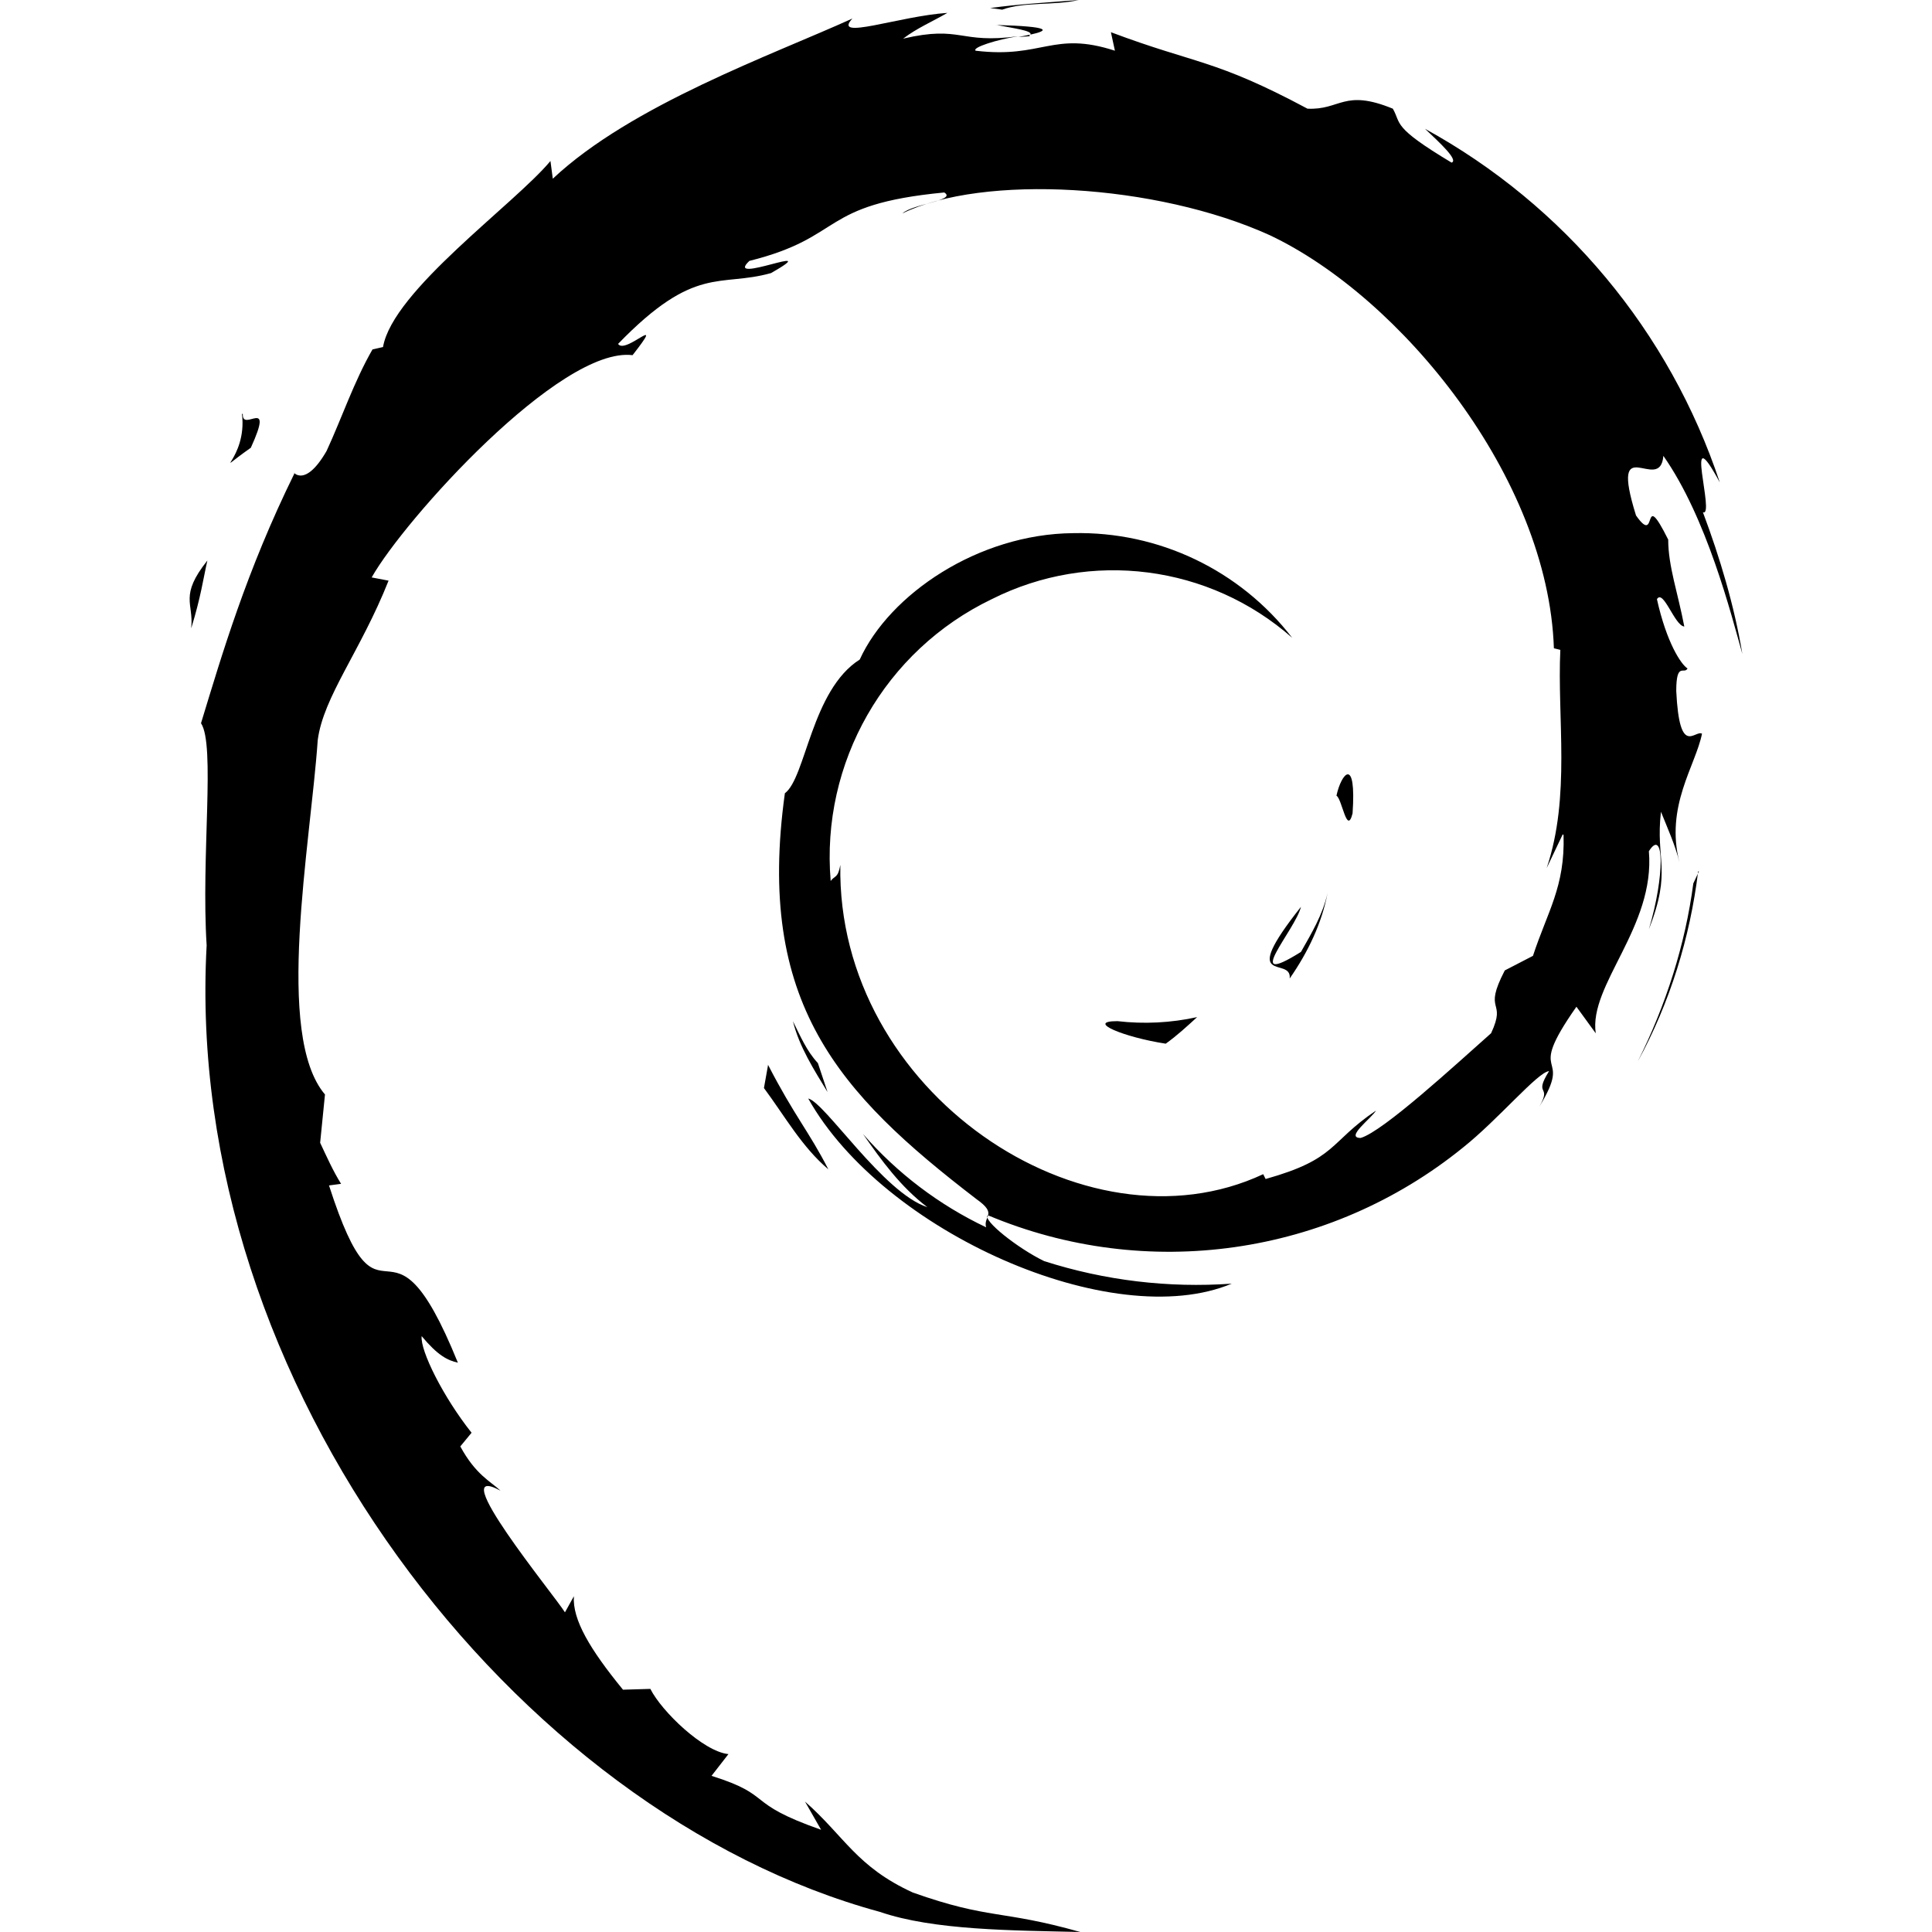
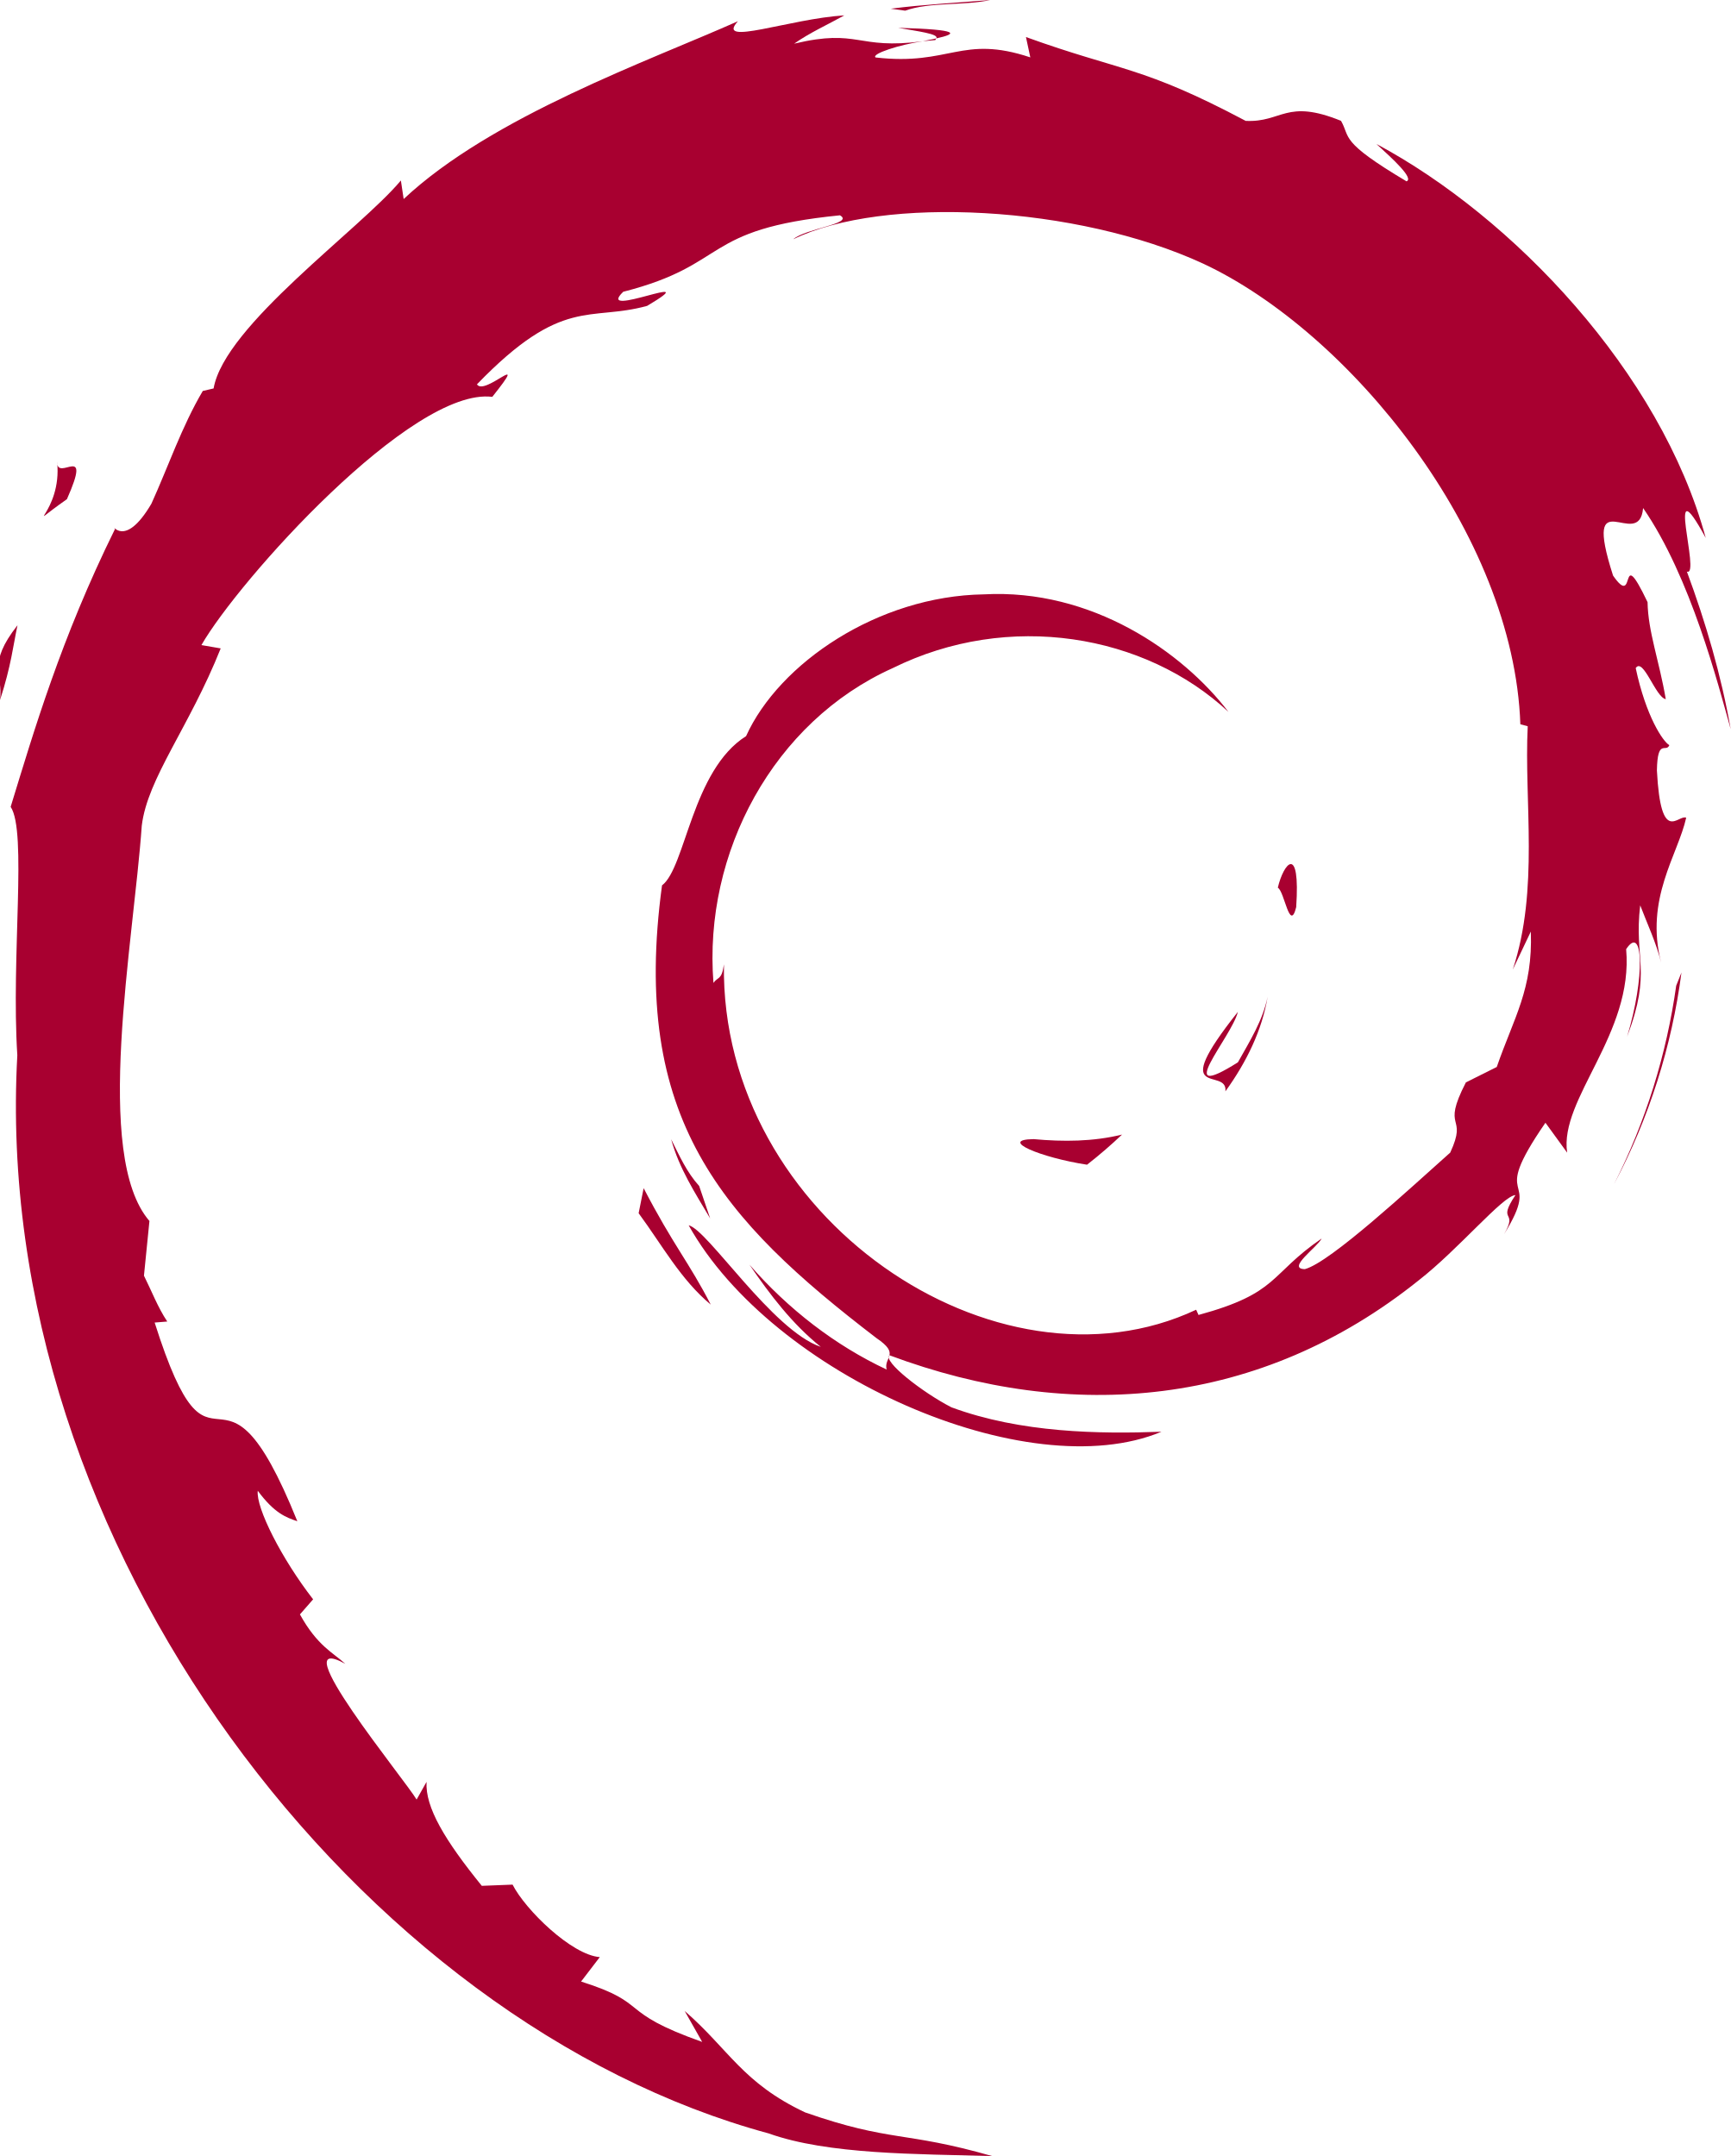
- <svg xmlns="http://www.w3.org/2000/svg" role="img" viewBox="0 0 24 24">
-   <path d="M13.88 12.685c-.4 0 .08.2.601.28.14-.1.27-.22.39-.33a3.001 3.001 0 01-.99.05m2.14-.53c.23-.33.4-.69.47-1.06-.06.27-.2.5-.33.73-.75.47-.07-.27 0-.56-.8 1.01-.11.6-.14.89m.781-2.05c.05-.721-.14-.501-.2-.221.07.04.13.5.2.22M12.38.31c.2.04.45.07.42.12.23-.05.28-.1-.43-.12m.43.12l-.15.03.14-.01V.43m6.633 9.944c.02.64-.2.95-.38 1.5l-.35.181c-.28.54.03.35-.17.78-.44.39-1.34 1.22-1.62 1.301-.201 0 .14-.25.19-.34-.591.4-.481.6-1.371.85l-.03-.06c-2.221 1.04-5.303-1.02-5.253-3.842-.03.17-.07.13-.12.2a3.551 3.552 0 012.001-3.501 3.361 3.362 0 013.732.48 3.341 3.342 0 00-2.721-1.3c-1.18.01-2.281.76-2.651 1.57-.6.38-.67 1.47-.93 1.661-.361 2.601.66 3.722 2.38 5.042.27.19.08.21.12.35a4.702 4.702 0 01-1.53-1.16c.23.33.47.66.8.91-.55-.18-1.27-1.3-1.48-1.35.93 1.66 3.78 2.921 5.261 2.3a6.203 6.203 0 01-2.33-.28c-.33-.16-.77-.51-.7-.57a5.802 5.803 0 005.902-.84c.44-.35.93-.94 1.07-.95-.2.32.04.16-.12.44.44-.72-.2-.3.46-1.24l.24.33c-.09-.6.74-1.321.66-2.262.19-.3.2.3 0 .97.29-.74.08-.85.15-1.46.08.2.18.42.23.63-.18-.7.2-1.2.28-1.6-.09-.05-.28.3-.32-.53 0-.37.1-.2.14-.28-.08-.05-.26-.32-.38-.861.08-.13.22.33.34.34-.08-.42-.2-.75-.2-1.08-.34-.68-.12.1-.4-.3-.34-1.091.3-.25.34-.74.54.77.84 1.96.981 2.46-.1-.6-.28-1.2-.49-1.76.16.07-.26-1.241.21-.37A7.823 7.824 0 0017.702 1.6c.18.17.42.39.33.42-.75-.45-.62-.48-.73-.67-.61-.25-.65.02-1.06 0C15.082.73 14.862.8 13.8.4l.05.23c-.77-.25-.9.1-1.73 0-.05-.04.27-.14.53-.18-.741.1-.701-.14-1.431.03.17-.13.36-.21.55-.32-.6.04-1.44.35-1.18.07C9.6.68 7.847 1.3 6.867 2.22L6.838 2c-.45.54-1.96 1.611-2.08 2.311l-.131.03c-.23.4-.38.85-.57 1.261-.3.52-.45.2-.4.28-.6 1.22-.9 2.251-1.16 3.102.18.27 0 1.65.07 2.76-.3 5.463 3.84 10.776 8.363 12.006.67.23 1.65.23 2.49.25-.99-.28-1.12-.15-2.08-.49-.7-.32-.85-.7-1.34-1.13l.2.35c-.971-.34-.57-.42-1.361-.67l.21-.27c-.31-.03-.83-.53-.97-.81l-.34.01c-.41-.501-.63-.871-.61-1.161l-.111.2c-.13-.21-1.52-1.901-.8-1.511-.13-.12-.31-.2-.5-.55l.14-.17c-.35-.44-.64-1.02-.62-1.2.2.24.32.3.45.33-.88-2.172-.93-.12-1.601-2.202l.15-.02c-.1-.16-.18-.34-.26-.51l.06-.6c-.63-.74-.18-3.102-.09-4.402.07-.54.53-1.1.88-1.981l-.21-.04c.4-.71 2.341-2.872 3.241-2.761.43-.55-.09 0-.18-.14.96-.991 1.26-.7 1.901-.88.7-.401-.6.16-.27-.151 1.2-.3.85-.7 2.421-.85.16.1-.39.14-.52.26 1-.49 3.151-.37 4.562.27 1.63.77 3.461 3.011 3.531 5.132l.08.02c-.04.85.13 1.821-.17 2.711l.2-.42M9.54 13.236l-.05.28c.26.35.47.73.8 1.01-.24-.47-.42-.66-.75-1.3m.62-.02c-.14-.15-.22-.34-.31-.52.08.32.26.6.43.88l-.12-.36m10.945-2.382l-.07.15c-.1.76-.34 1.511-.69 2.212.4-.73.65-1.541.75-2.362M12.45.12c.27-.1.66-.05.95-.12-.37.03-.74.05-1.1.1l.15.02M3.006 5.142c.07.57-.43.8.11.42.3-.66-.11-.18-.1-.42m-.64 2.661c.12-.39.15-.62.2-.84-.35.44-.17.53-.2.83" />
+ <svg xmlns="http://www.w3.org/2000/svg" width="87.041" height="108.445" viewBox="0 0 87.041 108.445" overflow="visible" enable-background="new 0 0 87.041 108.445" xml:space="preserve">
+   <g id="Layer_1">
+     <g>
+       <path fill="#A80030" d="M51.986,57.297c-1.797,0.025,0.34,0.926,2.686,1.287     c0.648-0.506,1.236-1.018,1.76-1.516C54.971,57.426,53.484,57.434,51.986,57.297" />
+       <path fill="#A80030" d="M61.631,54.893c1.07-1.477,1.85-3.094,2.125-4.766c-0.24,1.192-0.887,2.221-1.496,3.307     c-3.359,2.115-0.316-1.256-0.002-2.537C58.646,55.443,61.762,53.623,61.631,54.893" />
+       <path fill="#A80030" d="M65.191,45.629c0.217-3.236-0.637-2.213-0.924-0.978     C64.602,44.825,64.867,46.932,65.191,45.629" />
+       <path fill="#A80030" d="M45.172,1.399c0.959,0.172,2.072,0.304,1.916,0.533     C48.137,1.702,48.375,1.49,45.172,1.399" />
+       <path fill="#A80030" d="M47.088,1.932l-0.678,0.14l0.631-0.056L47.088,1.932" />
+       <path fill="#A80030" d="M76.992,46.856c0.107,2.906-0.85,4.316-1.713,6.812l-1.553,0.776     c-1.271,2.468,0.123,1.567-0.787,3.53c-1.984,1.764-6.021,5.52-7.313,5.863c-0.943-0.021,0.639-1.113,0.846-1.541     c-2.656,1.824-2.131,2.738-6.193,3.846l-0.119-0.264c-10.018,4.713-23.934-4.627-23.751-17.371     c-0.107,0.809-0.304,0.607-0.526,0.934c-0.517-6.557,3.028-13.143,9.007-15.832c5.848-2.895,12.704-1.707,16.893,2.197     c-2.301-3.014-6.881-6.209-12.309-5.91c-5.317,0.084-10.291,3.463-11.951,7.131c-2.724,1.715-3.04,6.611-4.227,7.507     C31.699,56.271,36.3,61.342,44.083,67.307c1.225,0.826,0.345,0.951,0.511,1.58c-2.586-1.211-4.954-3.039-6.901-5.277     c1.033,1.512,2.148,2.982,3.589,4.137c-2.438-0.826-5.695-5.908-6.646-6.115c4.203,7.525,17.052,13.197,23.78,10.383     c-3.113,0.115-7.068,0.064-10.566-1.229c-1.469-0.756-3.467-2.322-3.11-2.615c9.182,3.43,18.667,2.598,26.612-3.771     c2.021-1.574,4.229-4.252,4.867-4.289c-0.961,1.445,0.164,0.695-0.574,1.971c2.014-3.248-0.875-1.322,2.082-5.609l1.092,1.504     c-0.406-2.696,3.348-5.97,2.967-10.234c0.861-1.304,0.961,1.403,0.047,4.403c1.268-3.328,0.334-3.863,0.66-6.609     c0.352,0.923,0.814,1.904,1.051,2.878c-0.826-3.216,0.848-5.416,1.262-7.285c-0.408-0.181-1.275,1.422-1.473-2.377     c0.029-1.65,0.459-0.865,0.625-1.271c-0.324-0.186-1.174-1.451-1.691-3.877c0.375-0.57,1.002,1.478,1.512,1.562     c-0.328-1.929-0.893-3.4-0.916-4.88c-1.49-3.114-0.527,0.415-1.736-1.337c-1.586-4.947,1.316-1.148,1.512-3.396     c2.404,3.483,3.775,8.881,4.404,11.117c-0.48-2.726-1.256-5.367-2.203-7.922c0.73,0.307-1.176-5.609,0.949-1.691     c-2.27-8.352-9.715-16.156-16.564-19.818c0.838,0.767,1.896,1.73,1.516,1.881c-3.406-2.028-2.807-2.186-3.295-3.043     c-2.775-1.129-2.957,0.091-4.795,0.002c-5.23-2.774-6.238-2.479-11.051-4.217l0.219,1.023c-3.465-1.154-4.037,0.438-7.782,0.004     c-0.228-0.178,1.2-0.644,2.375-0.815c-3.35,0.442-3.193-0.66-6.471,0.122c0.808-0.567,1.662-0.942,2.524-1.424     c-2.732,0.166-6.522,1.59-5.352,0.295c-4.456,1.988-12.37,4.779-16.811,8.943l-0.14-0.933c-2.035,2.443-8.874,7.296-9.419,10.46     l-0.544,0.127c-1.059,1.793-1.744,3.825-2.584,5.67c-1.385,2.36-2.03,0.908-1.833,1.278c-2.724,5.523-4.077,10.164-5.246,13.97     c0.833,1.245,0.02,7.495,0.335,12.497c-1.368,24.704,17.338,48.69,37.785,54.228c2.997,1.072,7.454,1.031,11.245,1.141     c-4.473-1.279-5.051-0.678-9.408-2.197c-3.143-1.48-3.832-3.17-6.058-5.102l0.881,1.557c-4.366-1.545-2.539-1.912-6.091-3.037     l0.941-1.229c-1.415-0.107-3.748-2.385-4.386-3.646l-1.548,0.061c-1.86-2.295-2.851-3.949-2.779-5.23l-0.5,0.891     c-0.567-0.973-6.843-8.607-3.587-6.83c-0.605-0.553-1.409-0.9-2.281-2.484l0.663-0.758c-1.567-2.016-2.884-4.6-2.784-5.461     c0.836,1.129,1.416,1.34,1.99,1.533c-3.957-9.818-4.179-0.541-7.176-9.994l0.634-0.051c-0.486-0.732-0.781-1.527-1.172-2.307     l0.276-2.75C4.667,58.121,6.719,47.409,7.13,41.534c0.285-2.389,2.378-4.932,3.97-8.92l-0.97-0.167     c1.854-3.234,10.586-12.988,14.63-12.486c1.959-2.461-0.389-0.009-0.772-0.629c4.303-4.453,5.656-3.146,8.56-3.947     c3.132-1.859-2.688,0.725-1.203-0.709c5.414-1.383,3.837-3.144,10.9-3.846c0.745,0.424-1.729,0.655-2.35,1.205     c4.511-2.207,14.275-1.705,20.617,1.225c7.359,3.439,15.627,13.605,15.953,23.17l0.371,0.1     c-0.188,3.802,0.582,8.199-0.752,12.238L76.992,46.856" />
+       <path fill="#A80030" d="M32.372,59.764l-0.252,1.26c1.181,1.604,2.118,3.342,3.626,4.596     C34.661,63.502,33.855,62.627,32.372,59.764" />
+       <path fill="#A80030" d="M35.164,59.654c-0.625-0.691-0.995-1.523-1.409-2.352     c0.396,1.457,1.207,2.709,1.962,3.982L35.164,59.654" />
+       <path fill="#A80030" d="M84.568,48.916l-0.264,0.662c-0.484,3.438-1.529,6.84-3.131,9.994     C82.943,56.244,84.088,52.604,84.568,48.916" />
+       <path fill="#A80030" d="M45.527,0.537C46.742,0.092,48.514,0.293,49.803,0c-1.68,0.141-3.352,0.225-5.003,0.438     L45.527,0.537" />
+       <path fill="#A80030" d="M2.872,23.219c0.28,2.592-1.95,3.598,0.494,1.889     C4.676,22.157,2.854,24.293,2.872,23.219" />
+       <path fill="#A80030" d="M0,35.215c0.563-1.728,0.665-2.766,0.88-3.766C-0.676,33.438,0.164,33.862,0,35.215" />
+     </g>
+   </g>
</svg>
